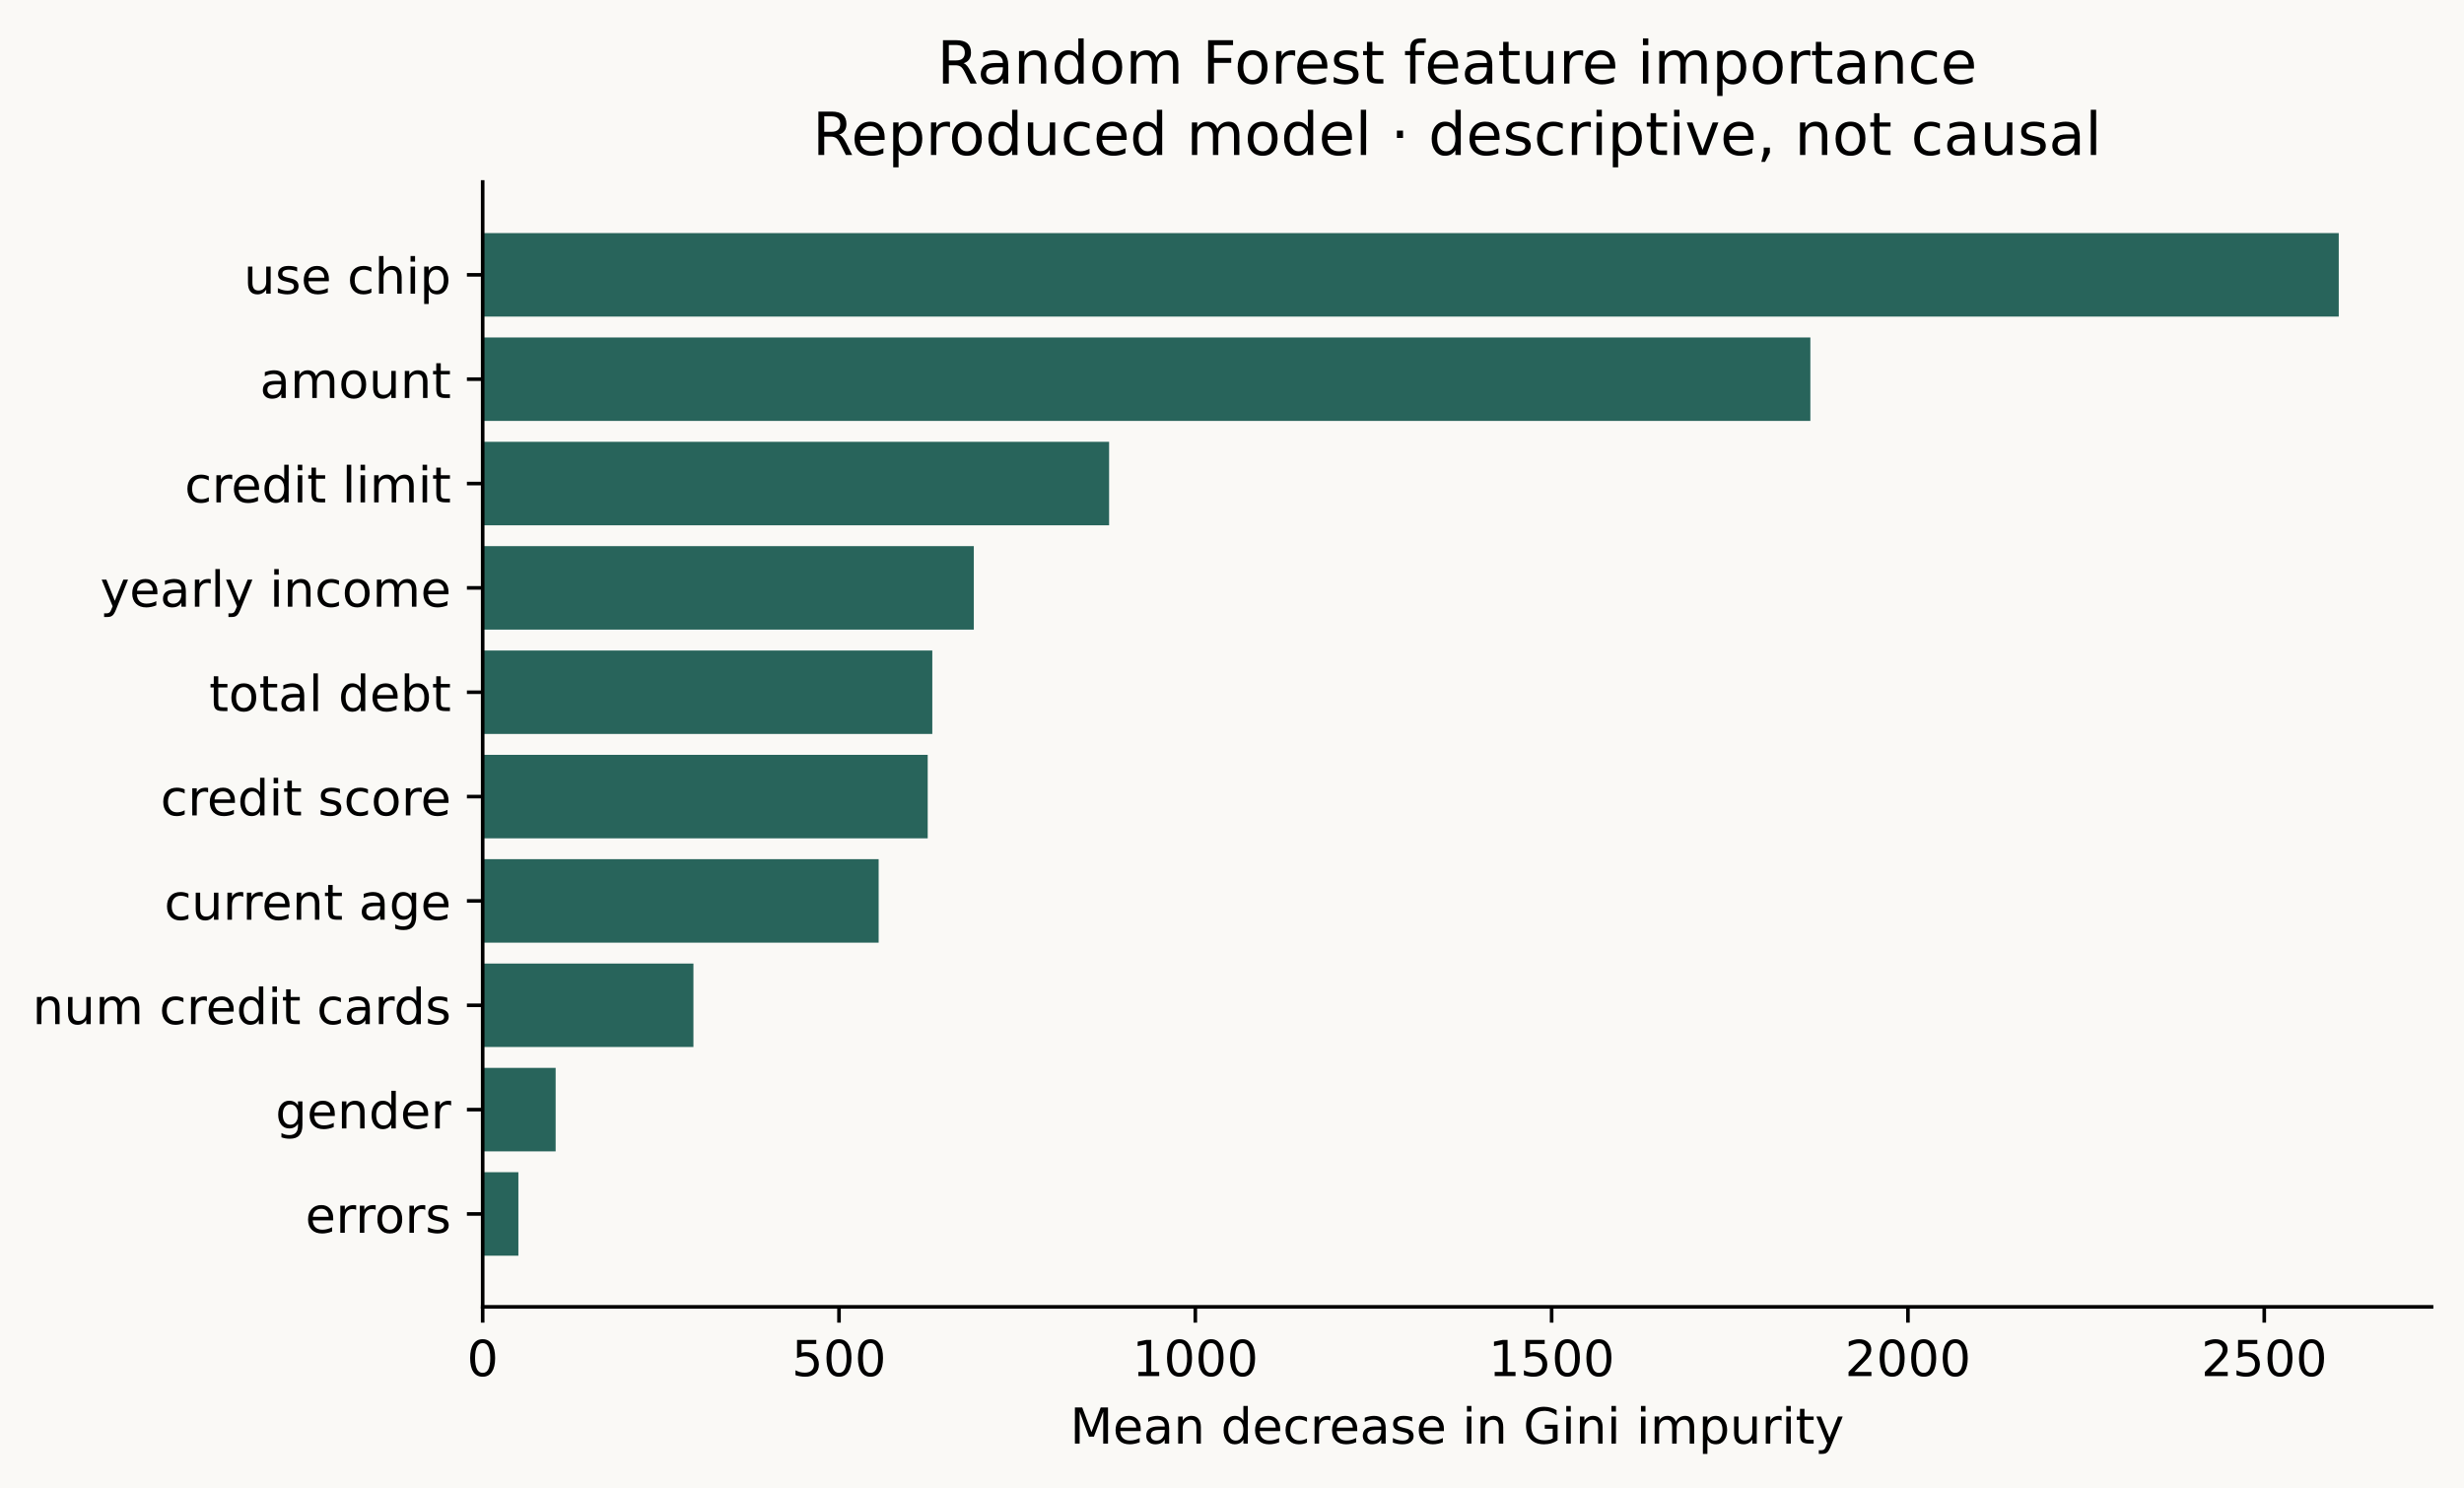
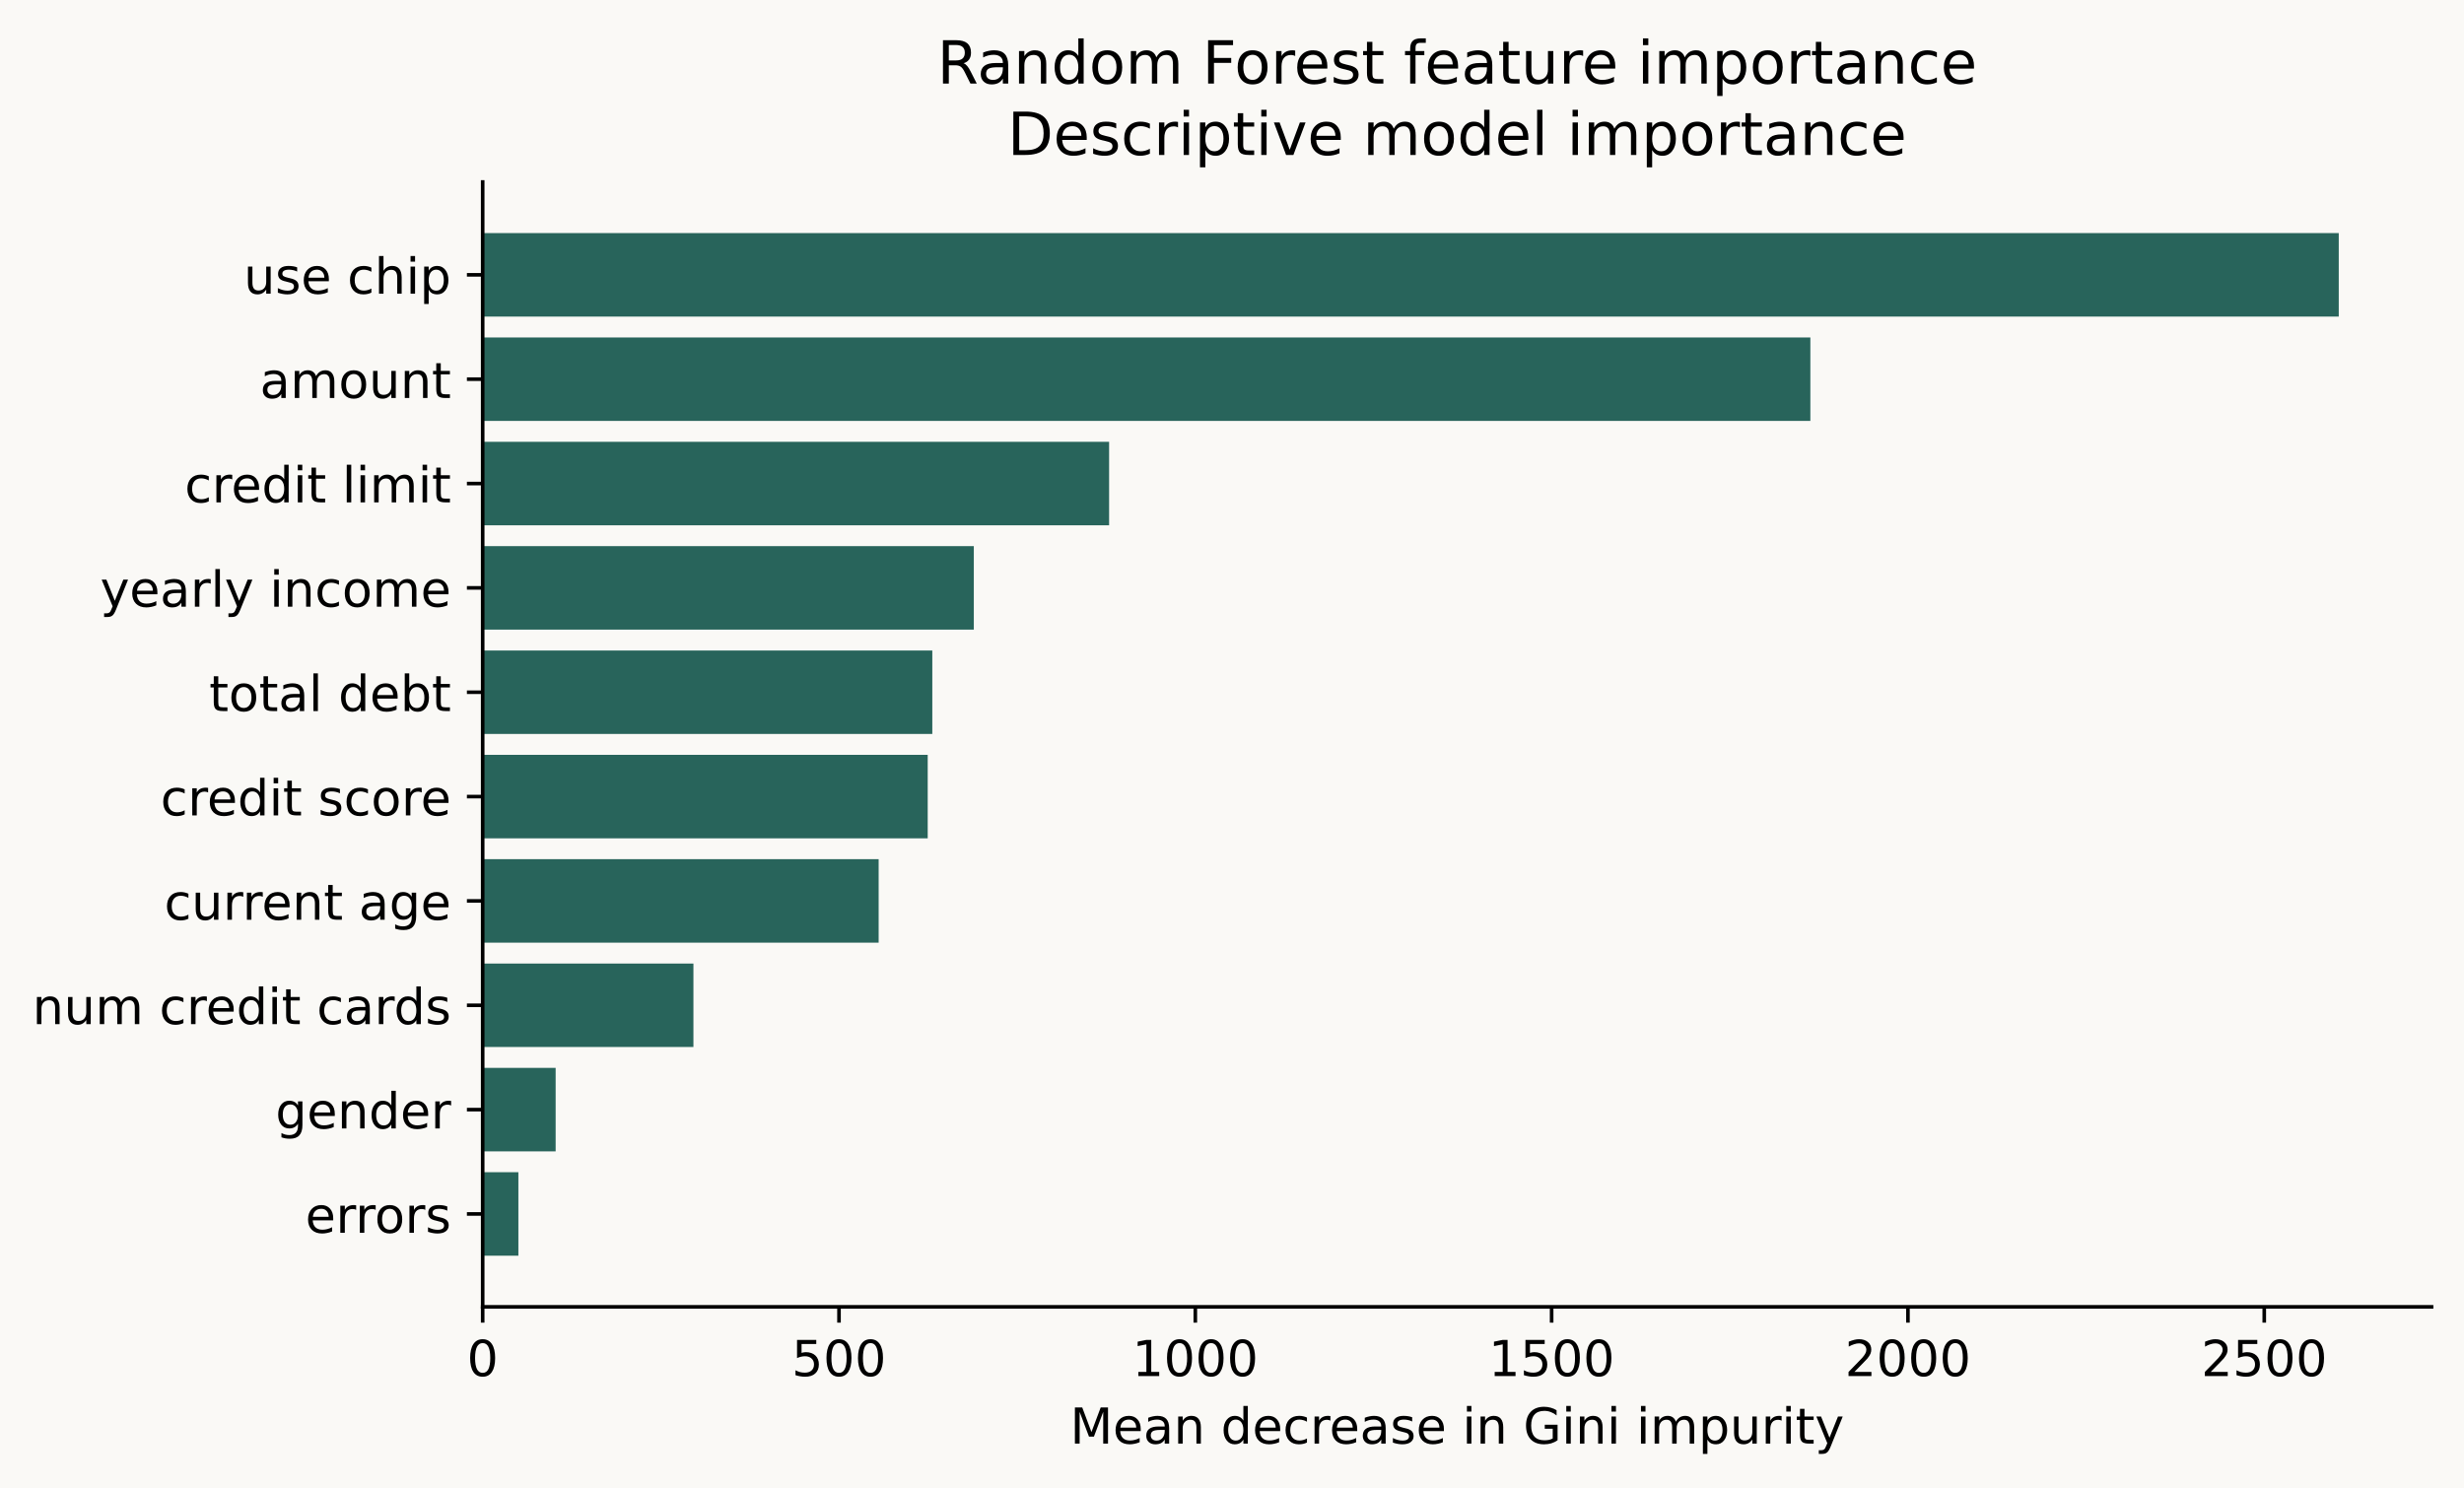
<svg xmlns="http://www.w3.org/2000/svg" xmlns:xlink="http://www.w3.org/1999/xlink" width="546.877pt" height="330.301pt" viewBox="0 0 546.877 330.301" version="1.1">
  <defs>
    <style type="text/css">*{stroke-linejoin: round; stroke-linecap: butt}</style>
  </defs>
  <g id="figure_1">
    <g id="patch_1">
      <path d="M 0 330.301  L 546.877 330.301  L 546.877 0  L 0 0  z " style="fill: #faf9f6" />
    </g>
    <g id="axes_1">
      <g id="patch_2">
        <path d="M 107.129 290.1  L 539.677 290.1  L 539.677 40.395  L 107.129 40.395  z " style="fill: #faf9f6" />
      </g>
      <g id="patch_3">
-         <path d="M 107.129 278.75  L 115.053 278.75  L 115.053 260.219  L 107.129 260.219  z " clip-path="url(#pbd40332243)" style="fill: #28645b" />
+         <path d="M 107.129 278.75  L 115.053 278.75  L 115.053 260.219  L 107.129 260.219  z " clip-path="url(#p24bc59985d)" style="fill: #28645b" />
      </g>
      <g id="patch_4">
-         <path d="M 107.129 255.586  L 123.323 255.586  L 123.323 237.055  L 107.129 237.055  z " clip-path="url(#pbd40332243)" style="fill: #28645b" />
+         <path d="M 107.129 255.586  L 123.323 255.586  L 123.323 237.055  L 107.129 237.055  z " clip-path="url(#p24bc59985d)" style="fill: #28645b" />
      </g>
      <g id="patch_5">
-         <path d="M 107.129 232.422  L 153.904 232.422  L 153.904 213.891  L 107.129 213.891  z " clip-path="url(#pbd40332243)" style="fill: #28645b" />
+         <path d="M 107.129 232.422  L 153.904 232.422  L 153.904 213.891  L 107.129 213.891  z " clip-path="url(#p24bc59985d)" style="fill: #28645b" />
      </g>
      <g id="patch_6">
-         <path d="M 107.129 209.258  L 195.012 209.258  L 195.012 190.727  L 107.129 190.727  z " clip-path="url(#pbd40332243)" style="fill: #28645b" />
+         <path d="M 107.129 209.258  L 195.012 209.258  L 195.012 190.727  L 107.129 190.727  z " clip-path="url(#p24bc59985d)" style="fill: #28645b" />
      </g>
      <g id="patch_7">
-         <path d="M 107.129 186.095  L 205.903 186.095  L 205.903 167.564  L 107.129 167.564  z " clip-path="url(#pbd40332243)" style="fill: #28645b" />
+         <path d="M 107.129 186.095  L 205.903 186.095  L 205.903 167.564  L 107.129 167.564  z " clip-path="url(#p24bc59985d)" style="fill: #28645b" />
      </g>
      <g id="patch_8">
-         <path d="M 107.129 162.931  L 206.923 162.931  L 206.923 144.4  L 107.129 144.4  z " clip-path="url(#pbd40332243)" style="fill: #28645b" />
+         <path d="M 107.129 162.931  L 206.923 162.931  L 206.923 144.4  L 107.129 144.4  z " clip-path="url(#p24bc59985d)" style="fill: #28645b" />
      </g>
      <g id="patch_9">
-         <path d="M 107.129 139.767  L 216.135 139.767  L 216.135 121.236  L 107.129 121.236  z " clip-path="url(#pbd40332243)" style="fill: #28645b" />
+         <path d="M 107.129 139.767  L 216.135 139.767  L 216.135 121.236  L 107.129 121.236  z " clip-path="url(#p24bc59985d)" style="fill: #28645b" />
      </g>
      <g id="patch_10">
-         <path d="M 107.129 116.604  L 246.163 116.604  L 246.163 98.073  L 107.129 98.073  z " clip-path="url(#pbd40332243)" style="fill: #28645b" />
+         <path d="M 107.129 116.604  L 246.163 116.604  L 246.163 98.073  L 107.129 98.073  z " clip-path="url(#p24bc59985d)" style="fill: #28645b" />
      </g>
      <g id="patch_11">
-         <path d="M 107.129 93.44  L 401.804 93.44  L 401.804 74.909  L 107.129 74.909  z " clip-path="url(#pbd40332243)" style="fill: #28645b" />
+         <path d="M 107.129 93.44  L 401.804 93.44  L 401.804 74.909  L 107.129 74.909  z " clip-path="url(#p24bc59985d)" style="fill: #28645b" />
      </g>
      <g id="patch_12">
-         <path d="M 107.129 70.276  L 519.079 70.276  L 519.079 51.745  L 107.129 51.745  z " clip-path="url(#pbd40332243)" style="fill: #28645b" />
+         <path d="M 107.129 70.276  L 519.079 70.276  L 519.079 51.745  L 107.129 51.745  z " clip-path="url(#p24bc59985d)" style="fill: #28645b" />
      </g>
      <g id="matplotlib.axis_1">
        <g id="xtick_1">
          <g id="line2d_1">
            <defs>
-               <path id="m0f34852bb4" d="M 0 0  L 0 3.5  " style="stroke: #000000; stroke-width: 0.8" />
+               <path id="mc8cd30dd53" d="M 0 0  L 0 3.5  " style="stroke: #000000; stroke-width: 0.8" />
            </defs>
            <g>
-               <use xlink:href="#m0f34852bb4" x="107.129" y="290.1" style="stroke: #000000; stroke-width: 0.8" />
+               <use xlink:href="#mc8cd30dd53" x="107.129" y="290.1" style="stroke: #000000; stroke-width: 0.8" />
            </g>
          </g>
          <g id="text_1">
            <text style="font-size: 11px; font-family: 'DejaVu Sans'; text-anchor: middle" x="107.129" y="305.457" transform="rotate(-0 107.1294 305.4573)">0</text>
          </g>
        </g>
        <g id="xtick_2">
          <g id="line2d_2">
            <g>
-               <use xlink:href="#m0f34852bb4" x="186.213" y="290.1" style="stroke: #000000; stroke-width: 0.8" />
+               <use xlink:href="#mc8cd30dd53" x="186.213" y="290.1" style="stroke: #000000; stroke-width: 0.8" />
            </g>
          </g>
          <g id="text_2">
            <text style="font-size: 11px; font-family: 'DejaVu Sans'; text-anchor: middle" x="186.213" y="305.457" transform="rotate(-0 186.2125 305.4573)">500</text>
          </g>
        </g>
        <g id="xtick_3">
          <g id="line2d_3">
            <g>
-               <use xlink:href="#m0f34852bb4" x="265.296" y="290.1" style="stroke: #000000; stroke-width: 0.8" />
+               <use xlink:href="#mc8cd30dd53" x="265.296" y="290.1" style="stroke: #000000; stroke-width: 0.8" />
            </g>
          </g>
          <g id="text_3">
            <text style="font-size: 11px; font-family: 'DejaVu Sans'; text-anchor: middle" x="265.296" y="305.457" transform="rotate(-0 265.2956 305.4573)">1000</text>
          </g>
        </g>
        <g id="xtick_4">
          <g id="line2d_4">
            <g>
-               <use xlink:href="#m0f34852bb4" x="344.379" y="290.1" style="stroke: #000000; stroke-width: 0.8" />
+               <use xlink:href="#mc8cd30dd53" x="344.379" y="290.1" style="stroke: #000000; stroke-width: 0.8" />
            </g>
          </g>
          <g id="text_4">
            <text style="font-size: 11px; font-family: 'DejaVu Sans'; text-anchor: middle" x="344.379" y="305.457" transform="rotate(-0 344.3788 305.4573)">1500</text>
          </g>
        </g>
        <g id="xtick_5">
          <g id="line2d_5">
            <g>
-               <use xlink:href="#m0f34852bb4" x="423.462" y="290.1" style="stroke: #000000; stroke-width: 0.8" />
+               <use xlink:href="#mc8cd30dd53" x="423.462" y="290.1" style="stroke: #000000; stroke-width: 0.8" />
            </g>
          </g>
          <g id="text_5">
            <text style="font-size: 11px; font-family: 'DejaVu Sans'; text-anchor: middle" x="423.462" y="305.457" transform="rotate(-0 423.4619 305.4573)">2000</text>
          </g>
        </g>
        <g id="xtick_6">
          <g id="line2d_6">
            <g>
-               <use xlink:href="#m0f34852bb4" x="502.545" y="290.1" style="stroke: #000000; stroke-width: 0.8" />
+               <use xlink:href="#mc8cd30dd53" x="502.545" y="290.1" style="stroke: #000000; stroke-width: 0.8" />
            </g>
          </g>
          <g id="text_6">
            <text style="font-size: 11px; font-family: 'DejaVu Sans'; text-anchor: middle" x="502.545" y="305.457" transform="rotate(-0 502.545 305.4573)">2500</text>
          </g>
        </g>
        <g id="text_7">
          <text style="font-size: 11px; font-family: 'DejaVu Sans'; text-anchor: middle" x="323.403" y="320.458" transform="rotate(-0 323.4031 320.4582)">Mean decrease in Gini impurity</text>
        </g>
      </g>
      <g id="matplotlib.axis_2">
        <g id="ytick_1">
          <g id="line2d_7">
            <defs>
-               <path id="ma64709bce7" d="M 0 0  L -3.5 0  " style="stroke: #000000; stroke-width: 0.8" />
+               <path id="m6a28dbacc8" d="M 0 0  L -3.5 0  " style="stroke: #000000; stroke-width: 0.8" />
            </defs>
            <g>
-               <use xlink:href="#ma64709bce7" x="107.129" y="269.484" style="stroke: #000000; stroke-width: 0.8" />
+               <use xlink:href="#m6a28dbacc8" x="107.129" y="269.484" style="stroke: #000000; stroke-width: 0.8" />
            </g>
          </g>
          <g id="text_8">
            <text style="font-size: 11px; font-family: 'DejaVu Sans'; text-anchor: end" x="100.129" y="273.663" transform="rotate(-0 100.1294 273.6629)">errors</text>
          </g>
        </g>
        <g id="ytick_2">
          <g id="line2d_8">
            <g>
-               <use xlink:href="#ma64709bce7" x="107.129" y="246.32" style="stroke: #000000; stroke-width: 0.8" />
+               <use xlink:href="#m6a28dbacc8" x="107.129" y="246.32" style="stroke: #000000; stroke-width: 0.8" />
            </g>
          </g>
          <g id="text_9">
            <text style="font-size: 11px; font-family: 'DejaVu Sans'; text-anchor: end" x="100.129" y="250.5" transform="rotate(-0 100.1294 250.4996)">gender</text>
          </g>
        </g>
        <g id="ytick_3">
          <g id="line2d_9">
            <g>
-               <use xlink:href="#ma64709bce7" x="107.129" y="223.157" style="stroke: #000000; stroke-width: 0.8" />
+               <use xlink:href="#m6a28dbacc8" x="107.129" y="223.157" style="stroke: #000000; stroke-width: 0.8" />
            </g>
          </g>
          <g id="text_10">
            <text style="font-size: 11px; font-family: 'DejaVu Sans'; text-anchor: end" x="100.129" y="227.336" transform="rotate(-0 100.1294 227.3358)">num credit cards</text>
          </g>
        </g>
        <g id="ytick_4">
          <g id="line2d_10">
            <g>
-               <use xlink:href="#ma64709bce7" x="107.129" y="199.993" style="stroke: #000000; stroke-width: 0.8" />
+               <use xlink:href="#m6a28dbacc8" x="107.129" y="199.993" style="stroke: #000000; stroke-width: 0.8" />
            </g>
          </g>
          <g id="text_11">
            <text style="font-size: 11px; font-family: 'DejaVu Sans'; text-anchor: end" x="100.129" y="204.172" transform="rotate(-0 100.1294 204.1717)">current age</text>
          </g>
        </g>
        <g id="ytick_5">
          <g id="line2d_11">
            <g>
-               <use xlink:href="#ma64709bce7" x="107.129" y="176.829" style="stroke: #000000; stroke-width: 0.8" />
+               <use xlink:href="#m6a28dbacc8" x="107.129" y="176.829" style="stroke: #000000; stroke-width: 0.8" />
            </g>
          </g>
          <g id="text_12">
            <text style="font-size: 11px; font-family: 'DejaVu Sans'; text-anchor: end" x="100.129" y="181.008" transform="rotate(-0 100.1294 181.0084)">credit score</text>
          </g>
        </g>
        <g id="ytick_6">
          <g id="line2d_12">
            <g>
-               <use xlink:href="#ma64709bce7" x="107.129" y="153.665" style="stroke: #000000; stroke-width: 0.8" />
+               <use xlink:href="#m6a28dbacc8" x="107.129" y="153.665" style="stroke: #000000; stroke-width: 0.8" />
            </g>
          </g>
          <g id="text_13">
            <text style="font-size: 11px; font-family: 'DejaVu Sans'; text-anchor: end" x="100.129" y="157.845" transform="rotate(-0 100.1294 157.8446)">total debt</text>
          </g>
        </g>
        <g id="ytick_7">
          <g id="line2d_13">
            <g>
-               <use xlink:href="#ma64709bce7" x="107.129" y="130.502" style="stroke: #000000; stroke-width: 0.8" />
+               <use xlink:href="#m6a28dbacc8" x="107.129" y="130.502" style="stroke: #000000; stroke-width: 0.8" />
            </g>
          </g>
          <g id="text_14">
            <text style="font-size: 11px; font-family: 'DejaVu Sans'; text-anchor: end" x="100.129" y="134.681" transform="rotate(-0 100.1294 134.6809)">yearly income</text>
          </g>
        </g>
        <g id="ytick_8">
          <g id="line2d_14">
            <g>
-               <use xlink:href="#ma64709bce7" x="107.129" y="107.338" style="stroke: #000000; stroke-width: 0.8" />
+               <use xlink:href="#m6a28dbacc8" x="107.129" y="107.338" style="stroke: #000000; stroke-width: 0.8" />
            </g>
          </g>
          <g id="text_15">
            <text style="font-size: 11px; font-family: 'DejaVu Sans'; text-anchor: end" x="100.129" y="111.517" transform="rotate(-0 100.1294 111.5172)">credit limit</text>
          </g>
        </g>
        <g id="ytick_9">
          <g id="line2d_15">
            <g>
-               <use xlink:href="#ma64709bce7" x="107.129" y="84.174" style="stroke: #000000; stroke-width: 0.8" />
+               <use xlink:href="#m6a28dbacc8" x="107.129" y="84.174" style="stroke: #000000; stroke-width: 0.8" />
            </g>
          </g>
          <g id="text_16">
            <text style="font-size: 11px; font-family: 'DejaVu Sans'; text-anchor: end" x="100.129" y="88.353" transform="rotate(-0 100.1294 88.353)">amount</text>
          </g>
        </g>
        <g id="ytick_10">
          <g id="line2d_16">
            <g>
-               <use xlink:href="#ma64709bce7" x="107.129" y="61.011" style="stroke: #000000; stroke-width: 0.8" />
+               <use xlink:href="#m6a28dbacc8" x="107.129" y="61.011" style="stroke: #000000; stroke-width: 0.8" />
            </g>
          </g>
          <g id="text_17">
            <text style="font-size: 11px; font-family: 'DejaVu Sans'; text-anchor: end" x="100.129" y="65.19" transform="rotate(-0 100.1294 65.1897)">use chip</text>
          </g>
        </g>
      </g>
      <g id="patch_13">
        <path d="M 107.129 290.1  L 107.129 40.395  " style="fill: none; stroke: #000000; stroke-width: 0.8; stroke-linejoin: miter; stroke-linecap: square" />
      </g>
      <g id="patch_14">
        <path d="M 107.129 290.1  L 539.677 290.1  " style="fill: none; stroke: #000000; stroke-width: 0.8; stroke-linejoin: miter; stroke-linecap: square" />
      </g>
      <g id="text_18">
        <text style="font-size: 13.2px; font-family: 'DejaVu Sans'" transform="translate(207.9949 18.55123)">Random Forest feature importance</text>
-         <text style="font-size: 13.2px; font-family: 'DejaVu Sans'" transform="translate(180.344 34.39484)">Reproduced model · descriptive, not causal</text>
+         <text style="font-size: 13.2px; font-family: 'DejaVu Sans'" transform="translate(223.6122 34.39484)">Descriptive model importance</text>
      </g>
    </g>
  </g>
  <defs>
-     <clipPath id="pbd40332243">
+     <clipPath id="p24bc59985d">
      <rect x="107.129" y="40.395" width="432.548" height="249.705" />
    </clipPath>
  </defs>
</svg>
